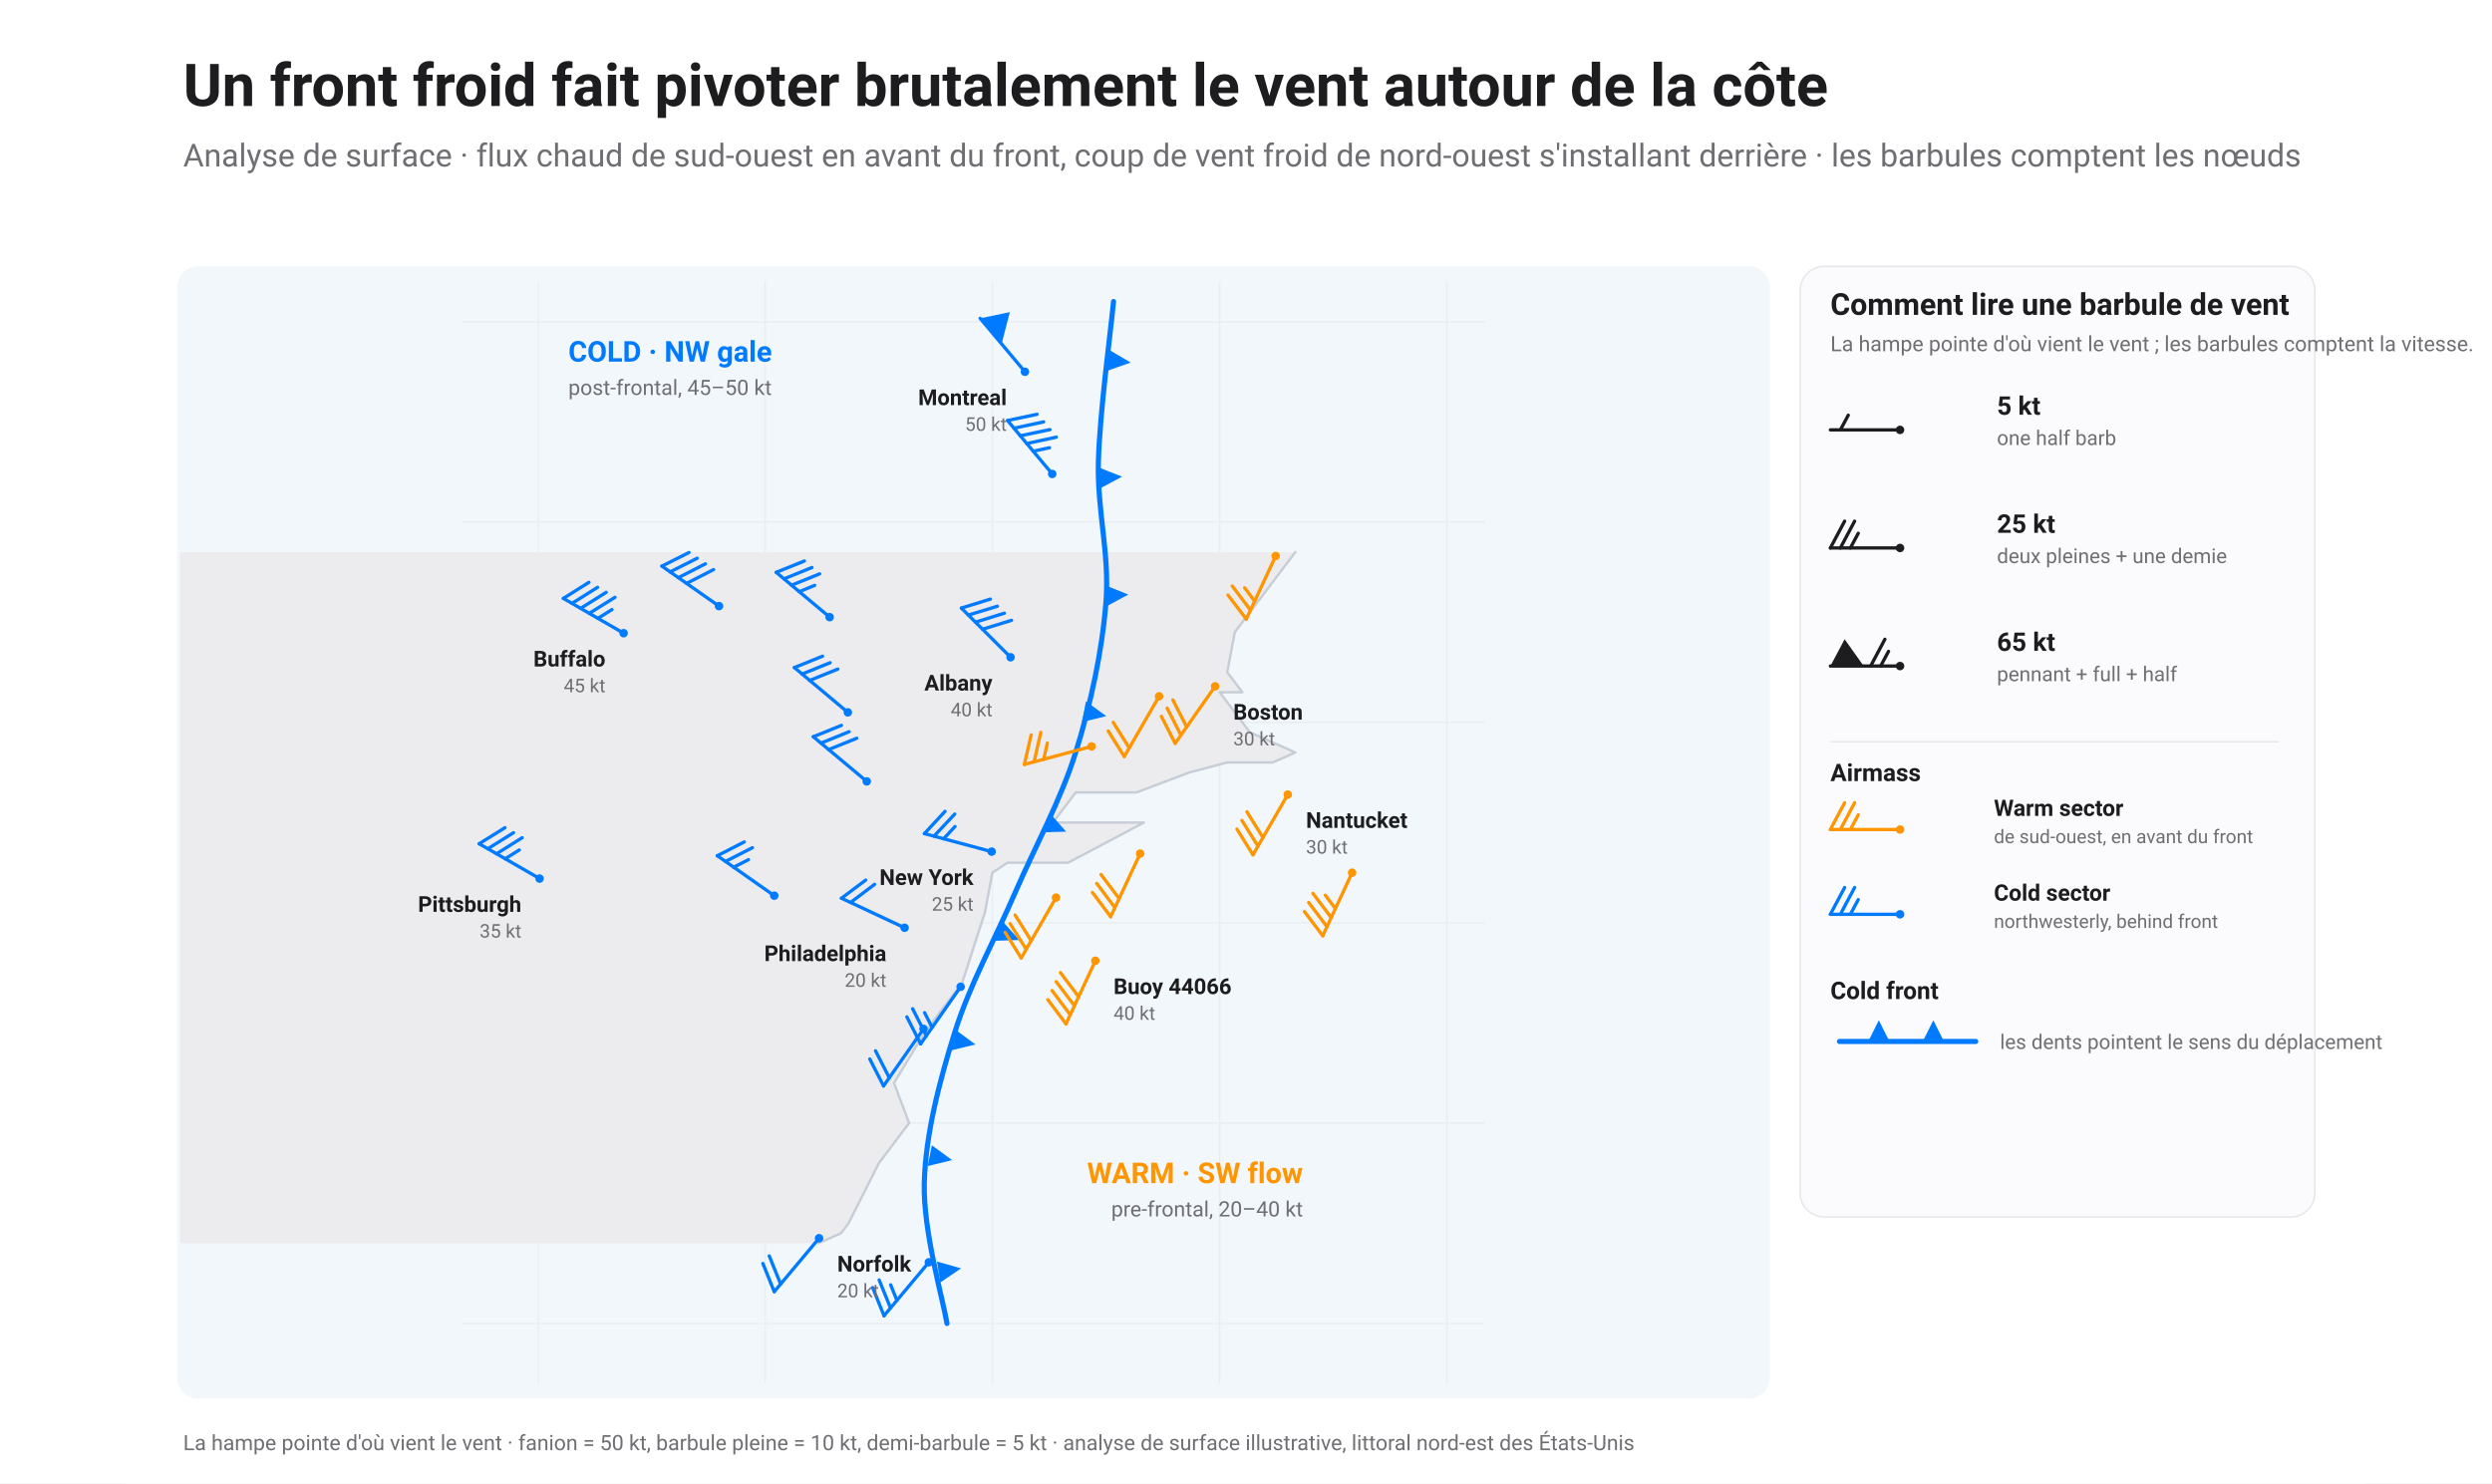
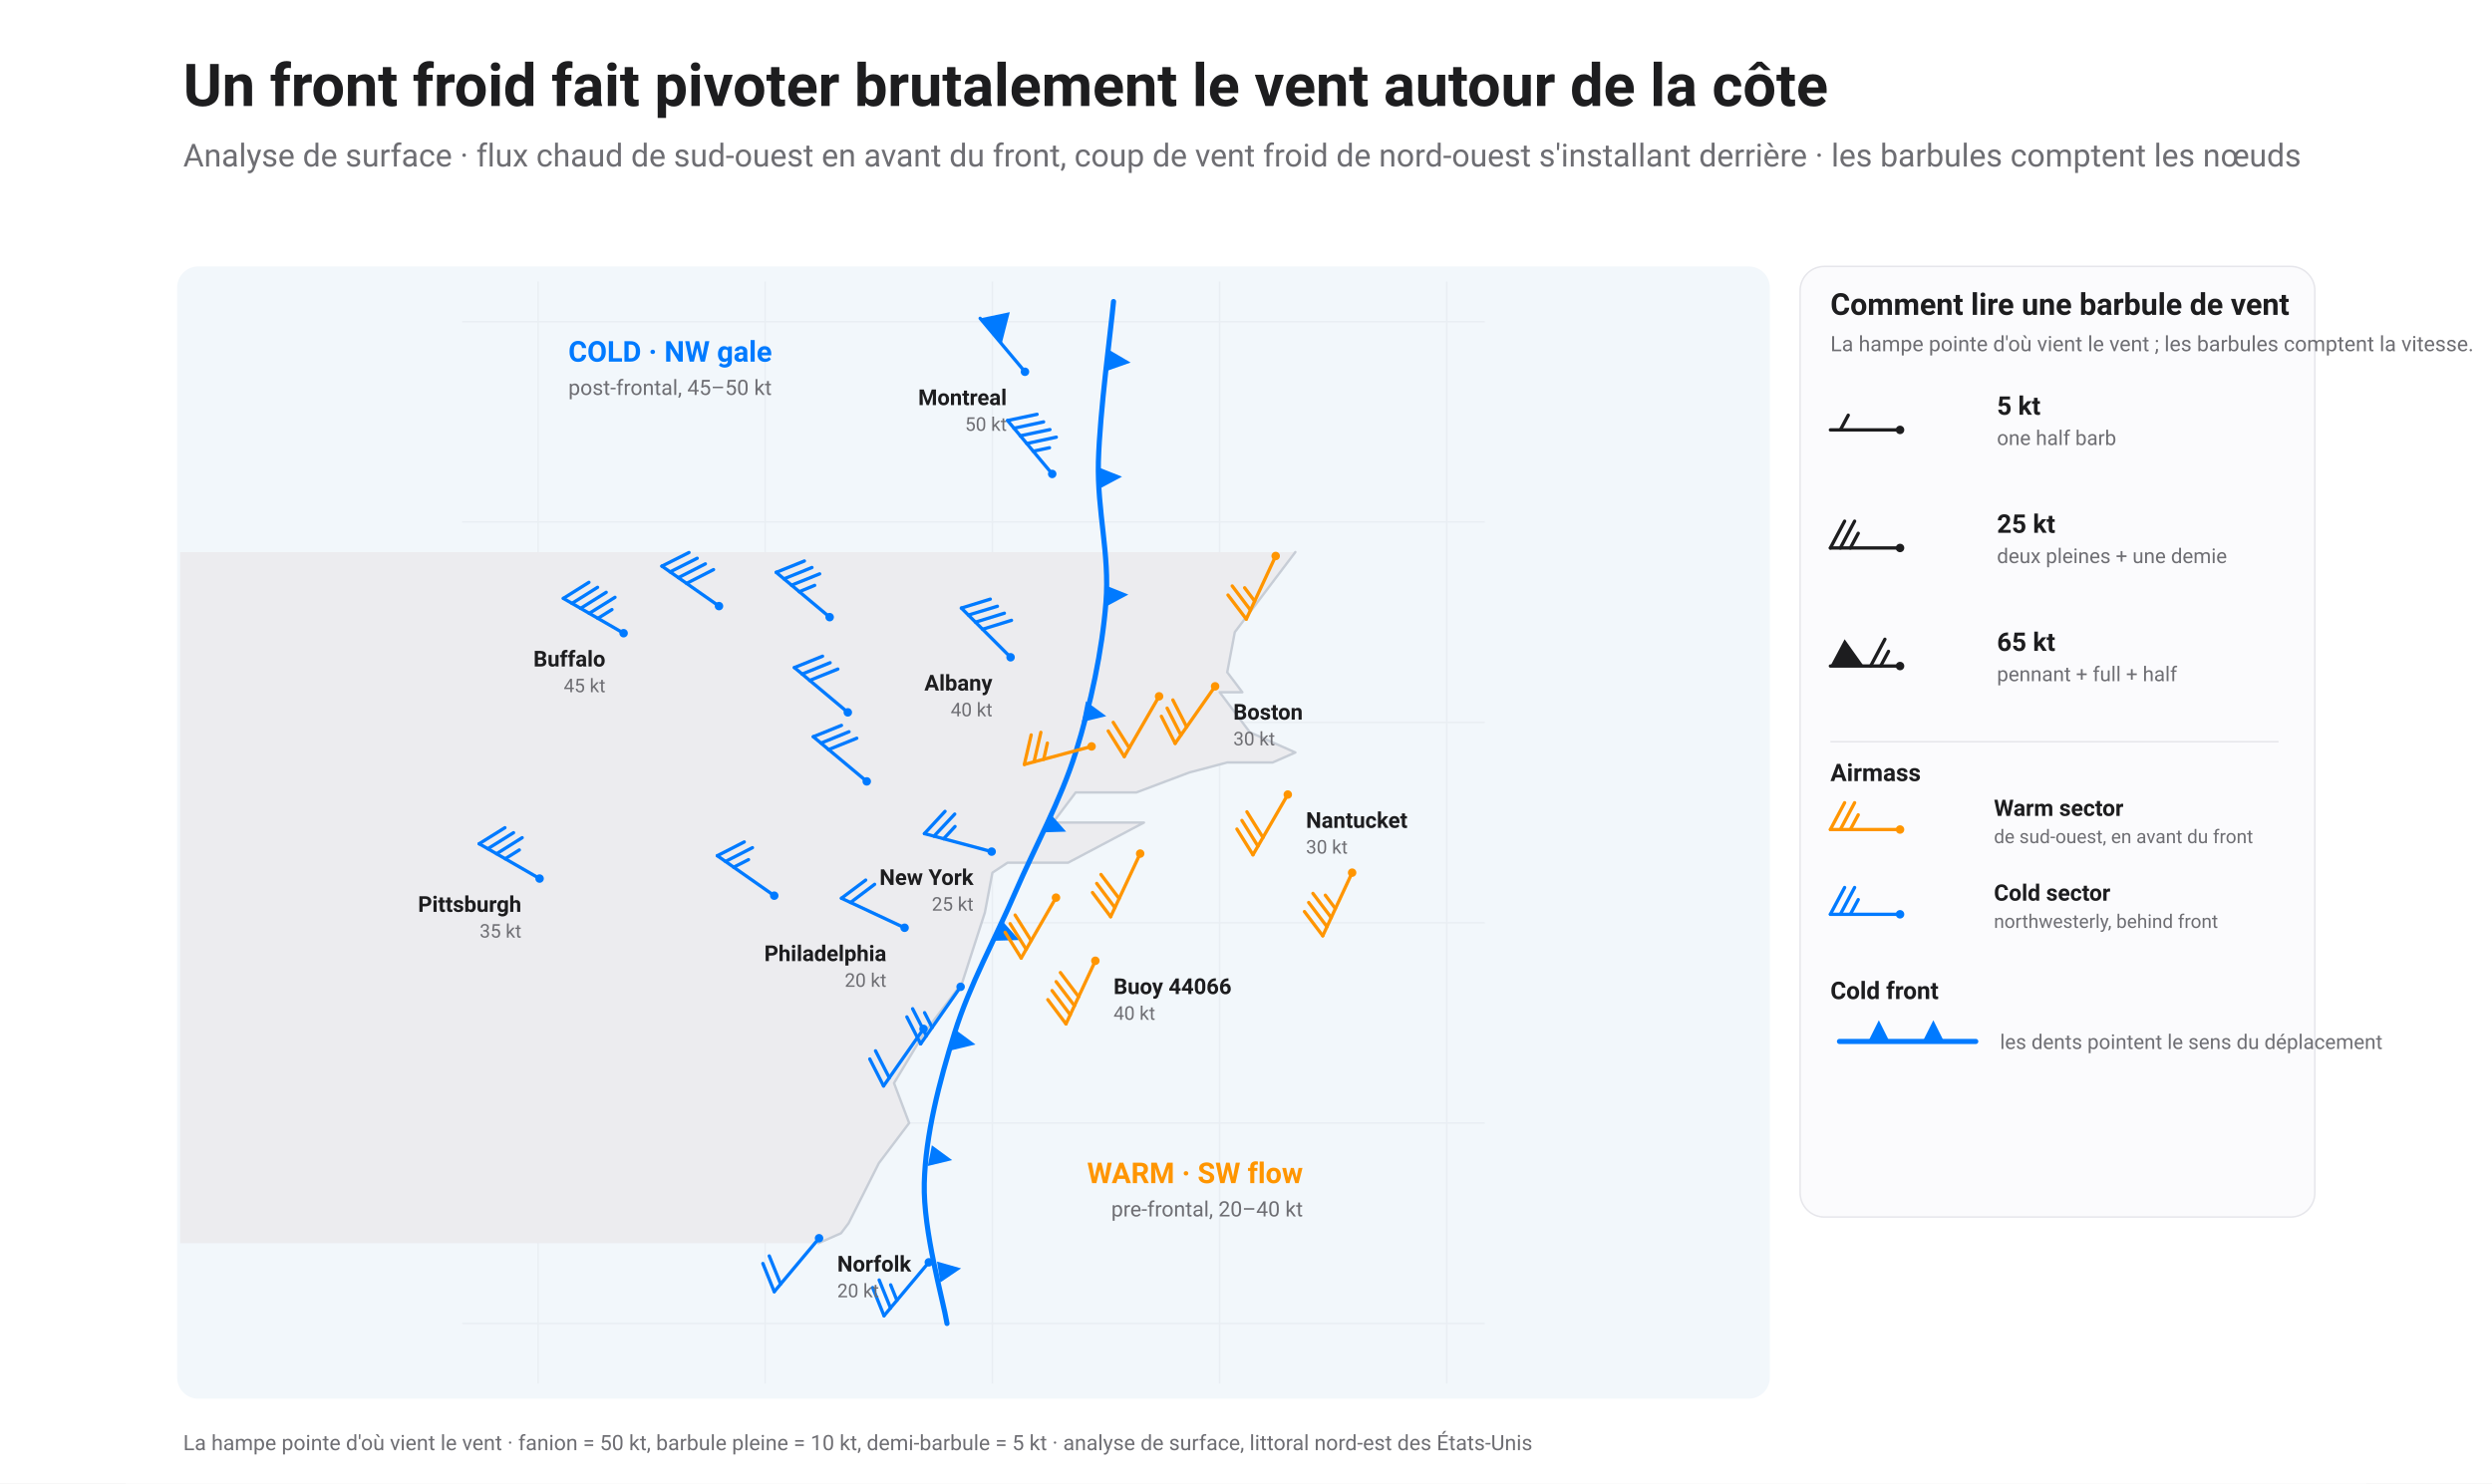
<svg xmlns="http://www.w3.org/2000/svg" width="1646" height="980" viewBox="0 0 1646 980" font-family="Roboto, system-ui, sans-serif" role="img" aria-labelledby="wb-title wb-desc">
  <rect width="1646" height="980" fill="#FFFFFF" />
  <g transform="translate(83,0)">
-     <style>
- .stn { transition: transform .16s ease; transform-box: fill-box; transform-origin: center; }
- .stn:hover, .stn:focus { transform: scale(1.16); }
+     <style>.stn { transition: transform.16s ease; transform-box: fill-box; transform-origin: center; }
+ .stn:hover,.stn:focus { transform: scale(1.16); }
.stn:focus { outline: none; }
- @media (prefers-reduced-motion: reduce) { .stn { transition: none; } }
- </style>
+ @media (prefers-reduced-motion: reduce) {.stn { transition: none; } }</style>
    <rect width="1480" height="980" fill="#FFFFFF" />
    <text x="38.0" y="70" font-size="39" font-weight="700" fill="#1D1D1F">Un front froid fait pivoter brutalement le vent autour de la côte</text>
    <text x="38.0" y="110" font-size="21" fill="#6E6E73">Analyse de surface · flux chaud de sud-ouest en avant du front, coup de vent froid de nord-ouest s'installant derrière · les barbules comptent les nœuds</text>
    <rect x="34.0" y="176.0" width="1052.0" height="748.0" rx="14" fill="#F2F7FB" />
    <g stroke="#E9EEF3" stroke-width="1" fill="none">
      <path d="M222.3,874.3 L897.7,874.3" />
      <path d="M222.3,741.9 L897.7,741.9" />
      <path d="M222.3,609.6 L897.7,609.6" />
      <path d="M222.3,477.2 L897.7,477.2" />
      <path d="M222.3,344.8 L897.7,344.8" />
      <path d="M222.3,212.5 L897.7,212.5" />
      <path d="M272.4,914.0 L272.4,186.0" />
      <path d="M422.4,914.0 L422.4,186.0" />
      <path d="M572.5,914.0 L572.5,186.0" />
      <path d="M722.6,914.0 L722.6,186.0" />
      <path d="M872.6,914.0 L872.6,186.0" />
    </g>
    <path d="M772.6,364.7 L742.6,404.4 L732.6,417.6 L727.6,444.1 L737.6,457.3 L722.6,457.3 L742.6,483.8 L772.6,497.1 L757.6,503.7 L727.6,503.7 L702.6,510.3 L667.6,523.5 L627.5,523.5 L612.5,543.4 L672.6,543.4 L622.5,569.9 L582.5,569.9 L572.5,576.5 L567.5,602.9 L552.5,649.3 L527.5,682.4 L507.5,715.5 L517.5,741.9 L497.5,768.4 L477.5,808.1 L472.5,814.7 L457.5,821.3 L36.0,821.3 L36.0,364.7 Z" fill="#ECECEF" stroke="none" clip-path="inset(0)" />
    <path d="M772.6,364.7 L742.6,404.4 L732.6,417.6 L727.6,444.1 L737.6,457.3 L722.6,457.3 L742.6,483.8 L772.6,497.1 L757.6,503.7 L727.6,503.7 L702.6,510.3 L667.6,523.5 L627.5,523.5 L612.5,543.4 L672.6,543.4 L622.5,569.9 L582.5,569.9 L572.5,576.5 L567.5,602.9 L552.5,649.3 L527.5,682.4 L507.5,715.5 L517.5,741.9 L497.5,768.4 L477.5,808.1 L472.5,814.7 L457.5,821.3" fill="none" stroke="#C7CDD6" stroke-width="1.6" stroke-linejoin="round" stroke-linecap="round" />
    <path d="M652.5,199.2 C650.9,216.9 643.4,272.0 642.5,305.1 C641.7,338.2 650.0,365.8 647.5,397.8 C645.0,429.8 637.5,465.1 627.5,497.1 C617.5,529.0 600.9,558.8 587.5,589.7 C574.2,620.6 557.5,650.4 547.5,682.4 C537.5,714.4 528.3,749.6 527.5,781.6 C526.7,813.6 540.0,858.8 542.5,874.3" fill="none" stroke="#007AFF" stroke-width="3.4" stroke-linejoin="round" stroke-linecap="round" />
    <path d="M649.5,231.1 L663.8,239.5 L648.2,245.0 Z" fill="#007AFF" />
    <path d="M642.7,308.8 L658.1,314.9 L643.5,322.7 Z" fill="#007AFF" />
    <path d="M646.9,386.6 L662.3,392.8 L647.7,400.6 Z" fill="#007AFF" />
    <path d="M634.3,463.3 L647.7,473.1 L631.6,477.0 Z" fill="#007AFF" />
    <path d="M610.3,537.1 L621.2,549.4 L604.7,549.9 Z" fill="#007AFF" />
    <path d="M579.3,608.7 L590.3,621.0 L573.8,621.5 Z" fill="#007AFF" />
    <path d="M547.9,680.1 L561.3,690.0 L545.2,693.9 Z" fill="#007AFF" />
    <path d="M532.5,756.6 L545.9,766.4 L529.8,770.3 Z" fill="#007AFF" />
    <path d="M535.9,833.4 L551.8,837.9 L538.1,847.2 Z" fill="#007AFF" />
    <g role="list">
      <g class="stn" tabindex="0" role="listitem">
        <line x1="328.9" y1="418.3" x2="289.1" y2="395.3" stroke="#007AFF" stroke-width="2.2" stroke-linecap="round" />
        <line x1="289.1" y1="395.3" x2="306.0" y2="384.7" stroke="#007AFF" stroke-width="2.2" stroke-linecap="round" />
        <line x1="294.8" y1="398.6" x2="311.7" y2="388.0" stroke="#007AFF" stroke-width="2.2" stroke-linecap="round" />
        <line x1="300.5" y1="401.9" x2="317.4" y2="391.3" stroke="#007AFF" stroke-width="2.2" stroke-linecap="round" />
        <line x1="306.2" y1="405.2" x2="323.2" y2="394.6" stroke="#007AFF" stroke-width="2.2" stroke-linecap="round" />
        <line x1="311.9" y1="408.5" x2="321.2" y2="402.7" stroke="#007AFF" stroke-width="2.2" stroke-linecap="round" />
        <circle cx="328.9" cy="418.3" r="2.8" fill="#007AFF" />
      </g>
      <g class="stn" tabindex="0" role="listitem">
        <line x1="391.9" y1="400.4" x2="354.2" y2="374.0" stroke="#007AFF" stroke-width="2.2" stroke-linecap="round" />
        <line x1="354.2" y1="374.0" x2="372.1" y2="365.0" stroke="#007AFF" stroke-width="2.2" stroke-linecap="round" />
        <line x1="359.6" y1="377.8" x2="377.5" y2="368.8" stroke="#007AFF" stroke-width="2.2" stroke-linecap="round" />
        <line x1="365.1" y1="381.6" x2="382.9" y2="372.5" stroke="#007AFF" stroke-width="2.2" stroke-linecap="round" />
        <line x1="370.5" y1="385.4" x2="388.3" y2="376.3" stroke="#007AFF" stroke-width="2.2" stroke-linecap="round" />
        <circle cx="391.9" cy="400.4" r="2.8" fill="#007AFF" />
      </g>
      <g class="stn" tabindex="0" role="listitem">
        <line x1="465.0" y1="407.7" x2="429.7" y2="378.1" stroke="#007AFF" stroke-width="2.2" stroke-linecap="round" />
        <line x1="429.7" y1="378.1" x2="448.3" y2="370.6" stroke="#007AFF" stroke-width="2.2" stroke-linecap="round" />
        <line x1="434.8" y1="382.4" x2="453.3" y2="374.9" stroke="#007AFF" stroke-width="2.2" stroke-linecap="round" />
        <line x1="439.8" y1="386.6" x2="458.4" y2="379.1" stroke="#007AFF" stroke-width="2.2" stroke-linecap="round" />
        <line x1="444.9" y1="390.9" x2="455.1" y2="386.7" stroke="#007AFF" stroke-width="2.2" stroke-linecap="round" />
        <circle cx="465.0" cy="407.7" r="2.8" fill="#007AFF" />
      </g>
      <g class="stn" tabindex="0" role="listitem">
        <line x1="584.5" y1="434.2" x2="552.0" y2="401.7" stroke="#007AFF" stroke-width="2.2" stroke-linecap="round" />
        <line x1="552.0" y1="401.7" x2="571.1" y2="395.8" stroke="#007AFF" stroke-width="2.2" stroke-linecap="round" />
        <line x1="556.7" y1="406.3" x2="575.8" y2="400.5" stroke="#007AFF" stroke-width="2.2" stroke-linecap="round" />
        <line x1="561.3" y1="411.0" x2="580.4" y2="405.1" stroke="#007AFF" stroke-width="2.2" stroke-linecap="round" />
        <line x1="566.0" y1="415.7" x2="585.1" y2="409.8" stroke="#007AFF" stroke-width="2.2" stroke-linecap="round" />
        <circle cx="584.5" cy="434.2" r="2.8" fill="#007AFF" />
      </g>
      <g class="stn" tabindex="0" role="listitem">
        <line x1="489.5" y1="516.2" x2="454.2" y2="486.7" stroke="#007AFF" stroke-width="2.2" stroke-linecap="round" />
        <line x1="454.2" y1="486.7" x2="472.8" y2="479.2" stroke="#007AFF" stroke-width="2.2" stroke-linecap="round" />
        <line x1="459.3" y1="490.9" x2="477.8" y2="483.4" stroke="#007AFF" stroke-width="2.2" stroke-linecap="round" />
        <line x1="464.3" y1="495.2" x2="482.9" y2="487.7" stroke="#007AFF" stroke-width="2.2" stroke-linecap="round" />
        <circle cx="489.5" cy="516.2" r="2.8" fill="#007AFF" />
      </g>
      <g class="stn" tabindex="0" role="listitem">
        <line x1="273.4" y1="580.4" x2="233.5" y2="557.4" stroke="#007AFF" stroke-width="2.2" stroke-linecap="round" />
        <line x1="233.5" y1="557.4" x2="250.5" y2="546.8" stroke="#007AFF" stroke-width="2.2" stroke-linecap="round" />
        <line x1="239.2" y1="560.7" x2="256.2" y2="550.1" stroke="#007AFF" stroke-width="2.2" stroke-linecap="round" />
        <line x1="245.0" y1="564.0" x2="261.9" y2="553.4" stroke="#007AFF" stroke-width="2.2" stroke-linecap="round" />
        <line x1="250.7" y1="567.3" x2="260.0" y2="561.5" stroke="#007AFF" stroke-width="2.2" stroke-linecap="round" />
        <circle cx="273.4" cy="580.4" r="2.8" fill="#007AFF" />
      </g>
      <g class="stn" tabindex="0" role="listitem">
        <line x1="477.0" y1="470.6" x2="441.7" y2="441.0" stroke="#007AFF" stroke-width="2.2" stroke-linecap="round" />
        <line x1="441.7" y1="441.0" x2="460.3" y2="433.5" stroke="#007AFF" stroke-width="2.2" stroke-linecap="round" />
        <line x1="446.8" y1="445.3" x2="465.3" y2="437.8" stroke="#007AFF" stroke-width="2.2" stroke-linecap="round" />
        <line x1="451.8" y1="449.5" x2="470.4" y2="442.0" stroke="#007AFF" stroke-width="2.2" stroke-linecap="round" />
        <circle cx="477.0" cy="470.6" r="2.8" fill="#007AFF" />
      </g>
      <g class="stn" tabindex="0" role="listitem">
        <line x1="428.4" y1="591.7" x2="390.8" y2="565.3" stroke="#007AFF" stroke-width="2.2" stroke-linecap="round" />
        <line x1="390.8" y1="565.3" x2="408.6" y2="556.2" stroke="#007AFF" stroke-width="2.2" stroke-linecap="round" />
        <line x1="396.2" y1="569.1" x2="414.0" y2="560.0" stroke="#007AFF" stroke-width="2.2" stroke-linecap="round" />
        <line x1="401.6" y1="572.9" x2="411.4" y2="567.9" stroke="#007AFF" stroke-width="2.2" stroke-linecap="round" />
        <circle cx="428.4" cy="591.7" r="2.8" fill="#007AFF" />
      </g>
      <g class="stn" tabindex="0" role="listitem">
        <line x1="594.0" y1="245.6" x2="564.4" y2="210.3" stroke="#007AFF" stroke-width="2.2" stroke-linecap="round" />
        <path d="M564.4,210.3 L584.0,206.2 L578.6,227.2 Z" fill="#007AFF" />
        <circle cx="594.0" cy="245.6" r="2.8" fill="#007AFF" />
      </g>
      <g class="stn" tabindex="0" role="listitem">
        <line x1="612.0" y1="313.1" x2="582.5" y2="277.8" stroke="#007AFF" stroke-width="2.2" stroke-linecap="round" />
        <line x1="582.5" y1="277.8" x2="602.0" y2="273.7" stroke="#007AFF" stroke-width="2.2" stroke-linecap="round" />
        <line x1="586.7" y1="282.9" x2="606.3" y2="278.7" stroke="#007AFF" stroke-width="2.2" stroke-linecap="round" />
        <line x1="590.9" y1="287.9" x2="610.5" y2="283.8" stroke="#007AFF" stroke-width="2.2" stroke-linecap="round" />
        <line x1="595.2" y1="293.0" x2="614.7" y2="288.8" stroke="#007AFF" stroke-width="2.2" stroke-linecap="round" />
        <line x1="599.4" y1="298.1" x2="610.2" y2="295.8" stroke="#007AFF" stroke-width="2.2" stroke-linecap="round" />
        <circle cx="612.0" cy="313.1" r="2.8" fill="#007AFF" />
      </g>
      <g class="stn" tabindex="0" role="listitem">
        <line x1="638.0" y1="493.1" x2="593.6" y2="505.0" stroke="#FF9500" stroke-width="2.2" stroke-linecap="round" />
        <line x1="593.6" y1="505.0" x2="598.1" y2="485.5" stroke="#FF9500" stroke-width="2.2" stroke-linecap="round" />
        <line x1="600.0" y1="503.3" x2="604.5" y2="483.8" stroke="#FF9500" stroke-width="2.2" stroke-linecap="round" />
        <line x1="606.4" y1="501.6" x2="608.8" y2="490.9" stroke="#FF9500" stroke-width="2.2" stroke-linecap="round" />
        <circle cx="638.0" cy="493.1" r="2.8" fill="#FF9500" />
      </g>
      <g class="stn" tabindex="0" role="listitem">
        <line x1="572.0" y1="562.6" x2="527.6" y2="550.7" stroke="#007AFF" stroke-width="2.2" stroke-linecap="round" />
        <line x1="527.6" y1="550.7" x2="541.2" y2="536.0" stroke="#007AFF" stroke-width="2.2" stroke-linecap="round" />
        <line x1="533.9" y1="552.4" x2="547.6" y2="537.8" stroke="#007AFF" stroke-width="2.2" stroke-linecap="round" />
        <line x1="540.3" y1="554.1" x2="547.8" y2="546.0" stroke="#007AFF" stroke-width="2.2" stroke-linecap="round" />
        <circle cx="572.0" cy="562.6" r="2.8" fill="#007AFF" />
      </g>
      <g class="stn" tabindex="0" role="listitem">
        <line x1="514.5" y1="612.9" x2="472.8" y2="593.4" stroke="#007AFF" stroke-width="2.2" stroke-linecap="round" />
        <line x1="472.8" y1="593.4" x2="488.8" y2="581.4" stroke="#007AFF" stroke-width="2.2" stroke-linecap="round" />
        <line x1="478.8" y1="596.2" x2="494.7" y2="584.2" stroke="#007AFF" stroke-width="2.2" stroke-linecap="round" />
        <circle cx="514.5" cy="612.9" r="2.8" fill="#007AFF" />
      </g>
      <g class="stn" tabindex="0" role="listitem">
        <line x1="719.6" y1="453.4" x2="693.2" y2="491.1" stroke="#FF9500" stroke-width="2.2" stroke-linecap="round" />
        <line x1="693.2" y1="491.1" x2="684.1" y2="473.2" stroke="#FF9500" stroke-width="2.2" stroke-linecap="round" />
        <line x1="697.0" y1="485.6" x2="687.9" y2="467.8" stroke="#FF9500" stroke-width="2.2" stroke-linecap="round" />
        <line x1="700.8" y1="480.2" x2="691.7" y2="462.4" stroke="#FF9500" stroke-width="2.2" stroke-linecap="round" />
        <circle cx="719.6" cy="453.4" r="2.8" fill="#FF9500" />
      </g>
      <g class="stn" tabindex="0" role="listitem">
        <line x1="682.6" y1="460.0" x2="659.6" y2="499.8" stroke="#FF9500" stroke-width="2.2" stroke-linecap="round" />
        <line x1="659.6" y1="499.8" x2="649.0" y2="482.9" stroke="#FF9500" stroke-width="2.2" stroke-linecap="round" />
        <line x1="662.9" y1="494.1" x2="652.3" y2="477.2" stroke="#FF9500" stroke-width="2.2" stroke-linecap="round" />
        <circle cx="682.6" cy="460.0" r="2.8" fill="#FF9500" />
      </g>
      <g class="stn" tabindex="0" role="listitem">
        <line x1="759.6" y1="367.3" x2="740.2" y2="409.0" stroke="#FF9500" stroke-width="2.2" stroke-linecap="round" />
        <line x1="740.2" y1="409.0" x2="728.1" y2="393.1" stroke="#FF9500" stroke-width="2.2" stroke-linecap="round" />
        <line x1="742.9" y1="403.0" x2="730.9" y2="387.1" stroke="#FF9500" stroke-width="2.2" stroke-linecap="round" />
        <line x1="745.7" y1="397.1" x2="739.1" y2="388.3" stroke="#FF9500" stroke-width="2.2" stroke-linecap="round" />
        <circle cx="759.6" cy="367.3" r="2.8" fill="#FF9500" />
      </g>
      <g class="stn" tabindex="0" role="listitem">
        <line x1="767.6" y1="524.9" x2="744.6" y2="564.7" stroke="#FF9500" stroke-width="2.2" stroke-linecap="round" />
        <line x1="744.6" y1="564.7" x2="734.0" y2="547.7" stroke="#FF9500" stroke-width="2.2" stroke-linecap="round" />
        <line x1="747.9" y1="559.0" x2="737.3" y2="542.0" stroke="#FF9500" stroke-width="2.2" stroke-linecap="round" />
        <line x1="751.2" y1="553.3" x2="740.6" y2="536.3" stroke="#FF9500" stroke-width="2.2" stroke-linecap="round" />
        <circle cx="767.6" cy="524.9" r="2.8" fill="#FF9500" />
      </g>
      <g class="stn" tabindex="0" role="listitem">
        <line x1="551.5" y1="651.9" x2="525.1" y2="689.6" stroke="#007AFF" stroke-width="2.2" stroke-linecap="round" />
        <line x1="525.1" y1="689.6" x2="516.0" y2="671.8" stroke="#007AFF" stroke-width="2.2" stroke-linecap="round" />
        <line x1="528.9" y1="684.2" x2="519.8" y2="666.4" stroke="#007AFF" stroke-width="2.2" stroke-linecap="round" />
        <line x1="532.7" y1="678.8" x2="527.7" y2="669.0" stroke="#007AFF" stroke-width="2.2" stroke-linecap="round" />
        <circle cx="551.5" cy="651.9" r="2.8" fill="#007AFF" />
      </g>
      <g class="stn" tabindex="0" role="listitem">
        <line x1="458.0" y1="818.0" x2="428.4" y2="853.3" stroke="#007AFF" stroke-width="2.2" stroke-linecap="round" />
        <line x1="428.4" y1="853.3" x2="420.9" y2="834.7" stroke="#007AFF" stroke-width="2.2" stroke-linecap="round" />
        <line x1="432.6" y1="848.2" x2="425.1" y2="829.7" stroke="#007AFF" stroke-width="2.2" stroke-linecap="round" />
        <circle cx="458.0" cy="818.0" r="2.8" fill="#007AFF" />
      </g>
      <g class="stn" tabindex="0" role="listitem">
        <line x1="527.0" y1="679.7" x2="500.6" y2="717.4" stroke="#007AFF" stroke-width="2.2" stroke-linecap="round" />
        <line x1="500.6" y1="717.4" x2="491.5" y2="699.6" stroke="#007AFF" stroke-width="2.2" stroke-linecap="round" />
        <line x1="504.4" y1="712.0" x2="495.3" y2="694.2" stroke="#007AFF" stroke-width="2.2" stroke-linecap="round" />
        <circle cx="527.0" cy="679.7" r="2.8" fill="#007AFF" />
      </g>
      <g class="stn" tabindex="0" role="listitem">
        <line x1="810.1" y1="576.5" x2="790.7" y2="618.2" stroke="#FF9500" stroke-width="2.2" stroke-linecap="round" />
        <line x1="790.7" y1="618.2" x2="778.6" y2="602.2" stroke="#FF9500" stroke-width="2.2" stroke-linecap="round" />
        <line x1="793.5" y1="612.2" x2="781.4" y2="596.2" stroke="#FF9500" stroke-width="2.2" stroke-linecap="round" />
        <line x1="796.3" y1="606.2" x2="784.2" y2="590.2" stroke="#FF9500" stroke-width="2.2" stroke-linecap="round" />
        <line x1="799.0" y1="600.2" x2="792.4" y2="591.4" stroke="#FF9500" stroke-width="2.2" stroke-linecap="round" />
        <circle cx="810.1" cy="576.5" r="2.8" fill="#FF9500" />
      </g>
      <g class="stn" tabindex="0" role="listitem">
        <line x1="614.5" y1="593.0" x2="591.5" y2="632.9" stroke="#FF9500" stroke-width="2.2" stroke-linecap="round" />
        <line x1="591.5" y1="632.9" x2="580.9" y2="615.9" stroke="#FF9500" stroke-width="2.2" stroke-linecap="round" />
        <line x1="594.8" y1="627.1" x2="584.2" y2="610.2" stroke="#FF9500" stroke-width="2.2" stroke-linecap="round" />
        <line x1="598.1" y1="621.4" x2="587.5" y2="604.5" stroke="#FF9500" stroke-width="2.2" stroke-linecap="round" />
        <circle cx="614.5" cy="593.0" r="2.8" fill="#FF9500" />
      </g>
      <g class="stn" tabindex="0" role="listitem">
        <line x1="670.1" y1="563.9" x2="650.6" y2="605.6" stroke="#FF9500" stroke-width="2.2" stroke-linecap="round" />
        <line x1="650.6" y1="605.6" x2="638.6" y2="589.6" stroke="#FF9500" stroke-width="2.2" stroke-linecap="round" />
        <line x1="653.4" y1="599.6" x2="641.4" y2="583.6" stroke="#FF9500" stroke-width="2.2" stroke-linecap="round" />
        <line x1="656.2" y1="593.6" x2="644.2" y2="577.7" stroke="#FF9500" stroke-width="2.2" stroke-linecap="round" />
        <circle cx="670.1" cy="563.9" r="2.8" fill="#FF9500" />
      </g>
      <g class="stn" tabindex="0" role="listitem">
        <line x1="640.5" y1="634.7" x2="621.1" y2="676.4" stroke="#FF9500" stroke-width="2.2" stroke-linecap="round" />
        <line x1="621.1" y1="676.4" x2="609.1" y2="660.4" stroke="#FF9500" stroke-width="2.2" stroke-linecap="round" />
        <line x1="623.9" y1="670.4" x2="611.9" y2="654.4" stroke="#FF9500" stroke-width="2.2" stroke-linecap="round" />
        <line x1="626.7" y1="664.4" x2="614.6" y2="648.5" stroke="#FF9500" stroke-width="2.2" stroke-linecap="round" />
        <line x1="629.5" y1="658.5" x2="617.4" y2="642.5" stroke="#FF9500" stroke-width="2.2" stroke-linecap="round" />
        <circle cx="640.5" cy="634.7" r="2.8" fill="#FF9500" />
      </g>
      <g class="stn" tabindex="0" role="listitem">
        <line x1="530.5" y1="833.9" x2="500.9" y2="869.2" stroke="#007AFF" stroke-width="2.2" stroke-linecap="round" />
        <line x1="500.9" y1="869.2" x2="493.4" y2="850.6" stroke="#007AFF" stroke-width="2.2" stroke-linecap="round" />
        <line x1="505.2" y1="864.1" x2="497.7" y2="845.6" stroke="#007AFF" stroke-width="2.2" stroke-linecap="round" />
        <line x1="509.4" y1="859.0" x2="505.3" y2="848.8" stroke="#007AFF" stroke-width="2.2" stroke-linecap="round" />
        <circle cx="530.5" cy="833.9" r="2.8" fill="#007AFF" />
      </g>
    </g>
    <g>
      <text x="316.9" y="440.3" font-size="14.5" font-weight="600" fill="#1D1D1F" text-anchor="end">Buffalo</text>
      <text x="316.9" y="457.3" font-size="12.5" fill="#6E6E73" text-anchor="end">45 kt</text>
      <text x="572.5" y="456.2" font-size="14.5" font-weight="600" fill="#1D1D1F" text-anchor="end">Albany</text>
      <text x="572.5" y="473.2" font-size="12.5" fill="#6E6E73" text-anchor="end">40 kt</text>
      <text x="261.4" y="602.4" font-size="14.5" font-weight="600" fill="#1D1D1F" text-anchor="end">Pittsburgh</text>
      <text x="261.4" y="619.4" font-size="12.5" fill="#6E6E73" text-anchor="end">35 kt</text>
      <text x="582.0" y="267.6" font-size="14.5" font-weight="600" fill="#1D1D1F" text-anchor="end">Montreal</text>
      <text x="582.0" y="284.6" font-size="12.5" fill="#6E6E73" text-anchor="end">50 kt</text>
      <text x="560.0" y="584.6" font-size="14.5" font-weight="600" fill="#1D1D1F" text-anchor="end">New York</text>
      <text x="560.0" y="601.6" font-size="12.5" fill="#6E6E73" text-anchor="end">25 kt</text>
      <text x="502.5" y="634.9" font-size="14.5" font-weight="600" fill="#1D1D1F" text-anchor="end">Philadelphia</text>
      <text x="502.5" y="651.9" font-size="12.5" fill="#6E6E73" text-anchor="end">20 kt</text>
      <text x="731.6" y="475.4" font-size="14.5" font-weight="600" fill="#1D1D1F" text-anchor="start">Boston</text>
      <text x="731.6" y="492.4" font-size="12.5" fill="#6E6E73" text-anchor="start">30 kt</text>
      <text x="779.6" y="546.9" font-size="14.5" font-weight="600" fill="#1D1D1F" text-anchor="start">Nantucket</text>
      <text x="779.6" y="563.9" font-size="12.5" fill="#6E6E73" text-anchor="start">30 kt</text>
      <text x="470.0" y="840.0" font-size="14.5" font-weight="600" fill="#1D1D1F" text-anchor="start">Norfolk</text>
      <text x="470.0" y="857.0" font-size="12.5" fill="#6E6E73" text-anchor="start">20 kt</text>
      <text x="652.5" y="656.7" font-size="14.5" font-weight="600" fill="#1D1D1F" text-anchor="start">Buoy 44066</text>
      <text x="652.5" y="673.7" font-size="12.5" fill="#6E6E73" text-anchor="start">40 kt</text>
    </g>
    <text x="292.4" y="238.9" font-size="19" font-weight="700" fill="#007AFF">COLD · NW gale</text>
    <text x="292.4" y="260.9" font-size="14" fill="#6E6E73">post-frontal, 45–50 kt</text>
    <text x="777.6" y="781.6" font-size="19" font-weight="700" fill="#FF9500" text-anchor="end">WARM · SW flow</text>
    <text x="777.6" y="803.6" font-size="14" fill="#6E6E73" text-anchor="end">pre-frontal, 20–40 kt</text>
    <rect x="1106.0" y="176.0" width="340.0" height="628" rx="16" fill="#FBFBFD" stroke="#E6E6EB" stroke-width="1" />
    <text x="1126.0" y="208.0" font-size="20" font-weight="700" fill="#1D1D1F">Comment lire une barbule de vent</text>
    <text x="1126.0" y="232.0" font-size="14" fill="#6E6E73">La hampe pointe d'où vient le vent ; les barbules comptent la vitesse.</text>
    <line x1="1172.0" y1="284.0" x2="1126.0" y2="284.0" stroke="#1D1D1F" stroke-width="2.2" stroke-linecap="round" />
    <line x1="1132.6" y1="284.0" x2="1137.8" y2="274.3" stroke="#1D1D1F" stroke-width="2.2" stroke-linecap="round" />
    <circle cx="1172.0" cy="284.0" r="2.8" fill="#1D1D1F" />
    <text x="1236.0" y="274.0" font-size="17" font-weight="700" fill="#1D1D1F">5 kt</text>
    <text x="1236.0" y="294.0" font-size="13.5" fill="#6E6E73">one half barb</text>
    <line x1="1172.0" y1="362.0" x2="1126.0" y2="362.0" stroke="#1D1D1F" stroke-width="2.2" stroke-linecap="round" />
    <line x1="1126.0" y1="362.0" x2="1135.4" y2="344.3" stroke="#1D1D1F" stroke-width="2.2" stroke-linecap="round" />
    <line x1="1132.6" y1="362.0" x2="1142.0" y2="344.3" stroke="#1D1D1F" stroke-width="2.2" stroke-linecap="round" />
    <line x1="1139.2" y1="362.0" x2="1144.4" y2="352.3" stroke="#1D1D1F" stroke-width="2.2" stroke-linecap="round" />
    <circle cx="1172.0" cy="362.0" r="2.8" fill="#1D1D1F" />
    <text x="1236.0" y="352.0" font-size="17" font-weight="700" fill="#1D1D1F">25 kt</text>
    <text x="1236.0" y="372.0" font-size="13.5" fill="#6E6E73">deux pleines + une demie</text>
    <line x1="1172.0" y1="440.0" x2="1126.0" y2="440.0" stroke="#1D1D1F" stroke-width="2.2" stroke-linecap="round" />
    <path d="M1126.0,440.0 L1135.4,422.3 L1148.0,440.0 Z" fill="#1D1D1F" />
    <line x1="1152.6" y1="440.0" x2="1162.0" y2="422.3" stroke="#1D1D1F" stroke-width="2.2" stroke-linecap="round" />
    <line x1="1159.2" y1="440.0" x2="1164.4" y2="430.3" stroke="#1D1D1F" stroke-width="2.2" stroke-linecap="round" />
    <circle cx="1172.0" cy="440.0" r="2.8" fill="#1D1D1F" />
    <text x="1236.0" y="430.0" font-size="17" font-weight="700" fill="#1D1D1F">65 kt</text>
    <text x="1236.0" y="450.0" font-size="13.5" fill="#6E6E73">pennant + full + half</text>
    <line x1="1126.0" y1="490.0" x2="1422.0" y2="490.0" stroke="#E6E6EB" stroke-width="1" />
    <text x="1126.0" y="516.0" font-size="16" font-weight="700" fill="#1D1D1F">Airmass</text>
    <line x1="1172.0" y1="548.0" x2="1126.0" y2="548.0" stroke="#FF9500" stroke-width="2.2" stroke-linecap="round" />
    <line x1="1126.0" y1="548.0" x2="1135.4" y2="530.3" stroke="#FF9500" stroke-width="2.2" stroke-linecap="round" />
    <line x1="1132.6" y1="548.0" x2="1142.0" y2="530.3" stroke="#FF9500" stroke-width="2.2" stroke-linecap="round" />
    <line x1="1139.2" y1="548.0" x2="1144.4" y2="538.3" stroke="#FF9500" stroke-width="2.2" stroke-linecap="round" />
    <circle cx="1172.0" cy="548.0" r="2.8" fill="#FF9500" />
    <text x="1234.0" y="539.0" font-size="15" font-weight="600" fill="#1D1D1F">Warm sector</text>
    <text x="1234.0" y="557.0" font-size="12.5" fill="#6E6E73">de sud-ouest, en avant du front</text>
    <line x1="1172.0" y1="604.0" x2="1126.0" y2="604.0" stroke="#007AFF" stroke-width="2.2" stroke-linecap="round" />
    <line x1="1126.0" y1="604.0" x2="1135.4" y2="586.3" stroke="#007AFF" stroke-width="2.2" stroke-linecap="round" />
    <line x1="1132.6" y1="604.0" x2="1142.0" y2="586.3" stroke="#007AFF" stroke-width="2.2" stroke-linecap="round" />
    <line x1="1139.2" y1="604.0" x2="1144.4" y2="594.3" stroke="#007AFF" stroke-width="2.2" stroke-linecap="round" />
    <circle cx="1172.0" cy="604.0" r="2.8" fill="#007AFF" />
    <text x="1234.0" y="595.0" font-size="15" font-weight="600" fill="#1D1D1F">Cold sector</text>
    <text x="1234.0" y="613.0" font-size="12.5" fill="#6E6E73">northwesterly, behind front</text>
    <text x="1126.0" y="660.0" font-size="16" font-weight="700" fill="#1D1D1F">Cold front</text>
    <line x1="1132.0" y1="688.0" x2="1222.0" y2="688.0" stroke="#007AFF" stroke-width="3.4" stroke-linecap="round" />
    <path d="M1151.0,688.0 L1158.0,674.0 L1165.0,688.0 Z" fill="#007AFF" />
    <path d="M1187.0,688.0 L1194.0,674.0 L1201.0,688.0 Z" fill="#007AFF" />
    <text x="1238.0" y="693.0" font-size="13.5" fill="#6E6E73">les dents pointent le sens du déplacement</text>
-     <text x="38.0" y="958" font-size="14" fill="#6E6E73">La hampe pointe d'où vient le vent · fanion = 50 kt, barbule pleine = 10 kt, demi-barbule = 5 kt · analyse de surface illustrative, littoral nord-est des États-Unis</text>
+     <text x="38.0" y="958" font-size="14" fill="#6E6E73">La hampe pointe d'où vient le vent · fanion = 50 kt, barbule pleine = 10 kt, demi-barbule = 5 kt · analyse de surface, littoral nord-est des États-Unis</text>
    <g data-fs-internal="" role="button" tabindex="0" aria-label="Toggle fullscreen" transform="translate(1432,14)" style="display:none;cursor:pointer">
      <rect x="0" y="0" width="34" height="34" rx="8" fill="#F2F3F5" />
      <path d="M6 13 V6 h7 M28 13 V6 h-7 M6 21 v7 h7 M28 21 v7 h-7" fill="none" stroke="#1D1D1F" stroke-width="2" stroke-linecap="round" />
    </g>
  </g>
</svg>
